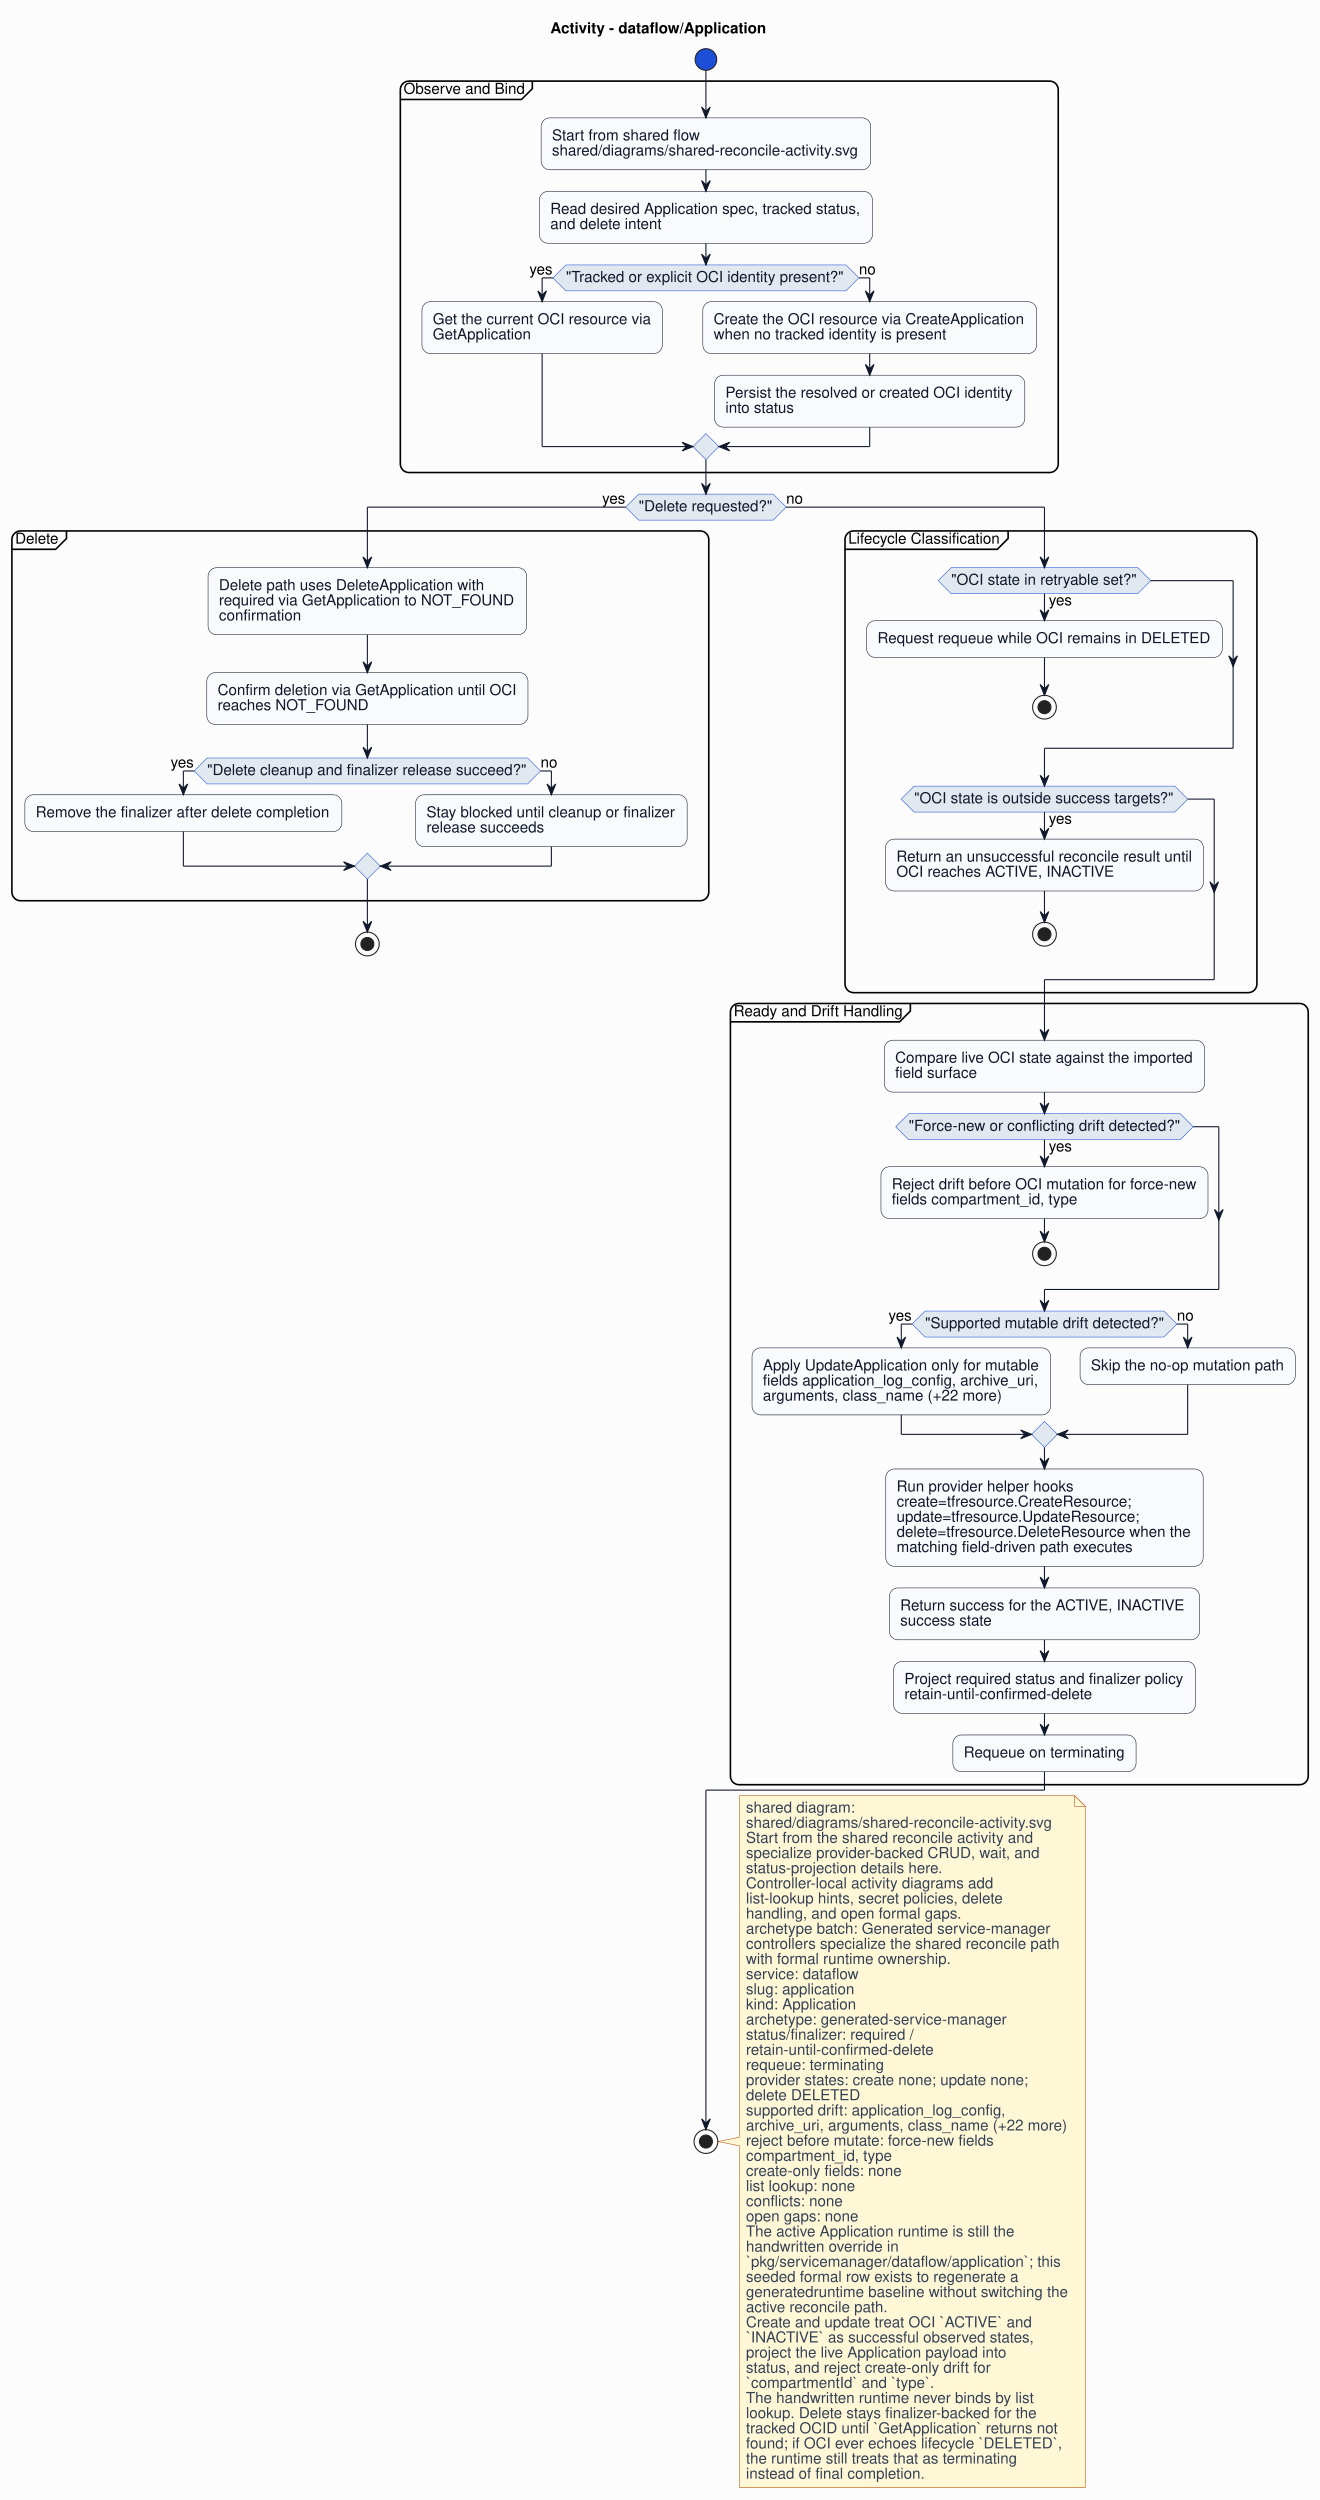
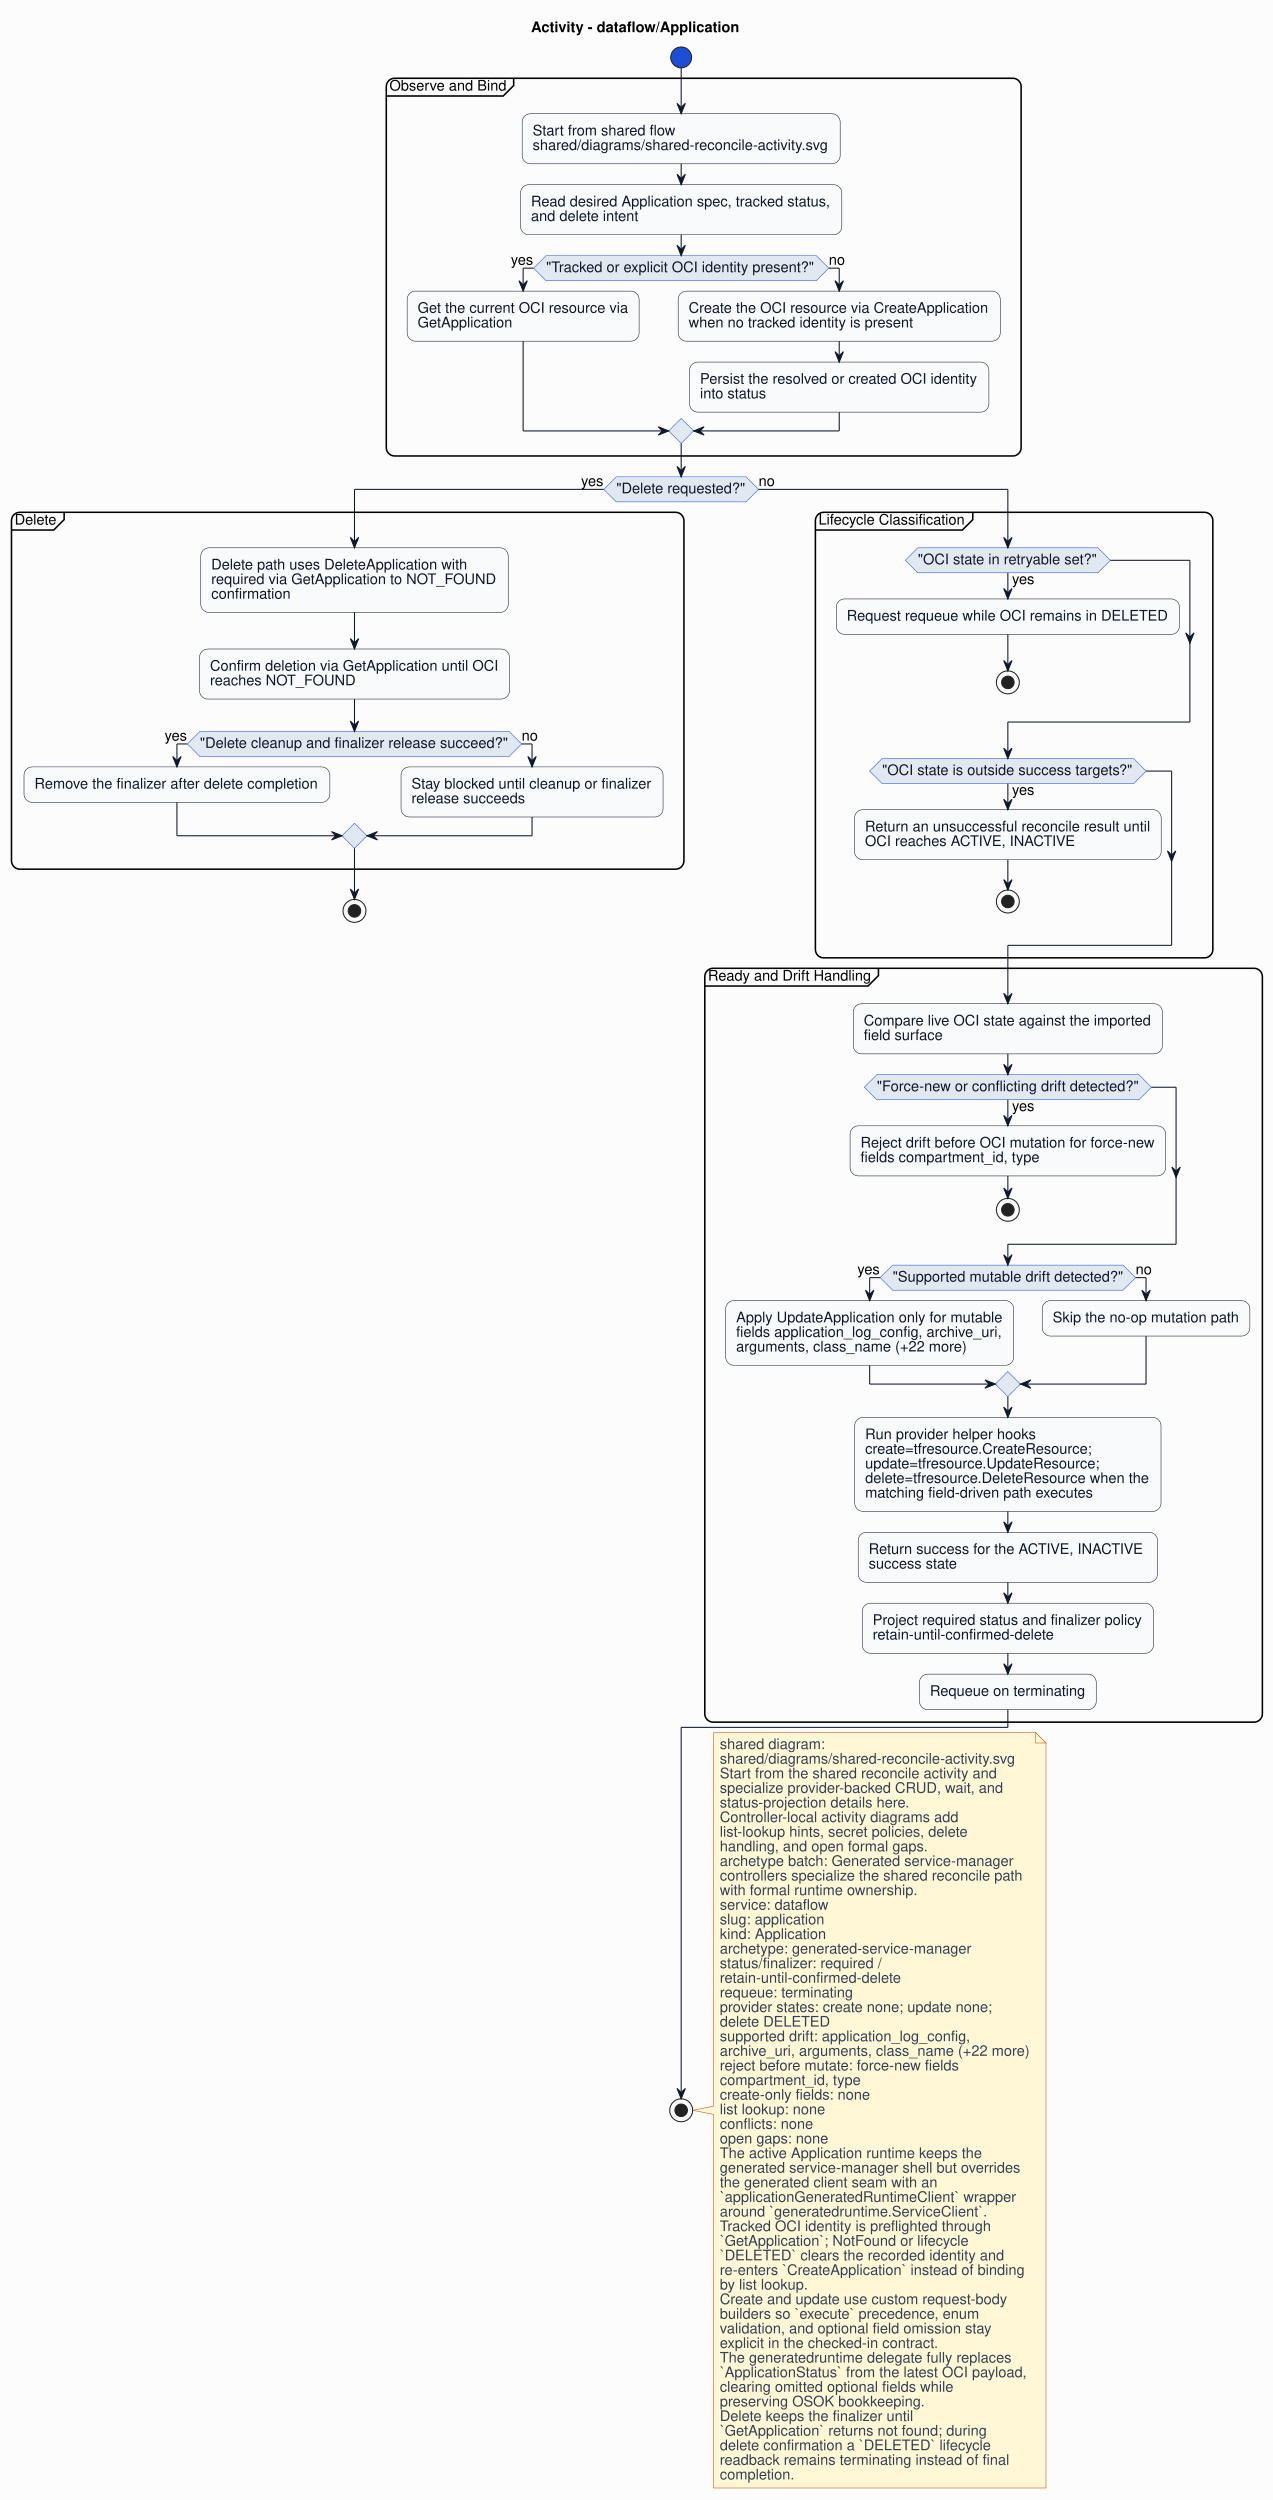
- <svg xmlns="http://www.w3.org/2000/svg" contentStyleType="text/css" data-diagram-type="ACTIVITY" height="2312px" preserveAspectRatio="none" style="width:1220px;height:2312px;background:#FCFCFD;" version="1.1" viewBox="0 0 1220 2312" width="1220px" zoomAndPan="magnify">
+ <svg xmlns="http://www.w3.org/2000/svg" contentStyleType="text/css" data-diagram-type="ACTIVITY" height="2396px" preserveAspectRatio="none" style="width:1220px;height:2396px;background:#FCFCFD;" version="1.1" viewBox="0 0 1220 2396" width="1220px" zoomAndPan="magnify">
  <defs />
  <g>
-     <rect fill="#FCFCFD" height="2312" style="stroke:none;stroke-width:1;" width="1220" x="0" y="0" />
+     <rect fill="#FCFCFD" height="2396" style="stroke:none;stroke-width:1;" width="1220" x="0" y="0" />
    <g class="title" data-source-line="10">
      <text fill="#000000" font-family="Helvetica" font-size="14" font-weight="bold" lengthAdjust="spacing" textLength="199.903" x="508.978" y="30.78">Activity - dataflow/Application</text>
    </g>
    <ellipse cx="652.837" cy="55" fill="#1D4ED8" rx="10" ry="10" style="stroke:#222222;stroke-width:1;" />
    <rect fill="none" height="362" rx="8" ry="8" style="stroke:#000000;stroke-width:1.5;" width="608.431" x="370.219" y="75" />
    <path d="M492.288,75 L492.288,82 L482.288,92 L370.219,92" fill="none" style="stroke:#000000;stroke-width:1.5;" />
    <text fill="#000000" font-family="Helvetica" font-size="14" lengthAdjust="spacing" textLength="112.068" x="373.219" y="86.78">Observe and Bind</text>
    <rect fill="#F8FAFC" height="48" rx="8" ry="8" style="stroke:#0F172A;stroke-width:0.5;" width="304.785" x="500.444" y="109" />
    <text fill="#0F172A" font-family="Helvetica" font-size="14" lengthAdjust="spacing" textLength="136.938" x="510.444" y="129.78">Start from shared flow</text>
    <text fill="#0F172A" font-family="Helvetica" font-size="14" lengthAdjust="spacing" textLength="284.785" x="510.444" y="143.78">shared/diagrams/shared-reconcile-activity.svg</text>
    <rect fill="#F8FAFC" height="48" rx="8" ry="8" style="stroke:#0F172A;stroke-width:0.5;" width="307.937" x="498.868" y="177" />
    <text fill="#0F172A" font-family="Helvetica" font-size="14" lengthAdjust="spacing" textLength="287.937" x="508.868" y="197.78">Read desired Application spec, tracked status,</text>
    <text fill="#0F172A" font-family="Helvetica" font-size="14" lengthAdjust="spacing" textLength="103.53" x="508.868" y="211.78">and delete intent</text>
    <polygon fill="#E2E8F0" points="523.371,245,782.303,245,794.303,257,782.303,269,523.371,269,511.371,257,523.371,245" style="stroke:#1D4ED8;stroke-width:0.5;" />
    <text fill="#0F172A" font-family="Helvetica" font-size="14" lengthAdjust="spacing" textLength="258.932" x="523.371" y="260.78">"Tracked or explicit OCI identity present?"</text>
    <text fill="#000000" font-family="Helvetica" font-size="14" lengthAdjust="spacing" textLength="21.786" x="489.585" y="253.78">yes</text>
    <text fill="#000000" font-family="Helvetica" font-size="14" lengthAdjust="spacing" textLength="15.572" x="794.303" y="253.78">no</text>
    <rect fill="#F8FAFC" height="48" rx="8" ry="8" style="stroke:#0F172A;stroke-width:0.5;" width="222.303" x="390.219" y="279" />
    <text fill="#0F172A" font-family="Helvetica" font-size="14" lengthAdjust="spacing" textLength="202.303" x="400.219" y="299.78">Get the current OCI resource via</text>
    <text fill="#0F172A" font-family="Helvetica" font-size="14" lengthAdjust="spacing" textLength="91.055" x="400.219" y="313.78">GetApplication</text>
    <rect fill="#F8FAFC" height="48" rx="8" ry="8" style="stroke:#0F172A;stroke-width:0.5;" width="308.695" x="649.955" y="279" />
    <text fill="#0F172A" font-family="Helvetica" font-size="14" lengthAdjust="spacing" textLength="288.695" x="659.955" y="299.78">Create the OCI resource via CreateApplication</text>
    <text fill="#0F172A" font-family="Helvetica" font-size="14" lengthAdjust="spacing" textLength="215.565" x="659.955" y="313.78">when no tracked identity is present</text>
    <rect fill="#F8FAFC" height="48" rx="8" ry="8" style="stroke:#0F172A;stroke-width:0.5;" width="286.896" x="660.855" y="347" />
    <text fill="#0F172A" font-family="Helvetica" font-size="14" lengthAdjust="spacing" textLength="266.896" x="670.855" y="367.78">Persist the resolved or created OCI identity</text>
    <text fill="#0F172A" font-family="Helvetica" font-size="14" lengthAdjust="spacing" textLength="63.813" x="670.855" y="381.78">into status</text>
    <polygon fill="#E2E8F0" points="652.837,401,664.837,413,652.837,425,640.837,413,652.837,401" style="stroke:#1D4ED8;stroke-width:0.5;" />
    <polygon fill="#E2E8F0" points="590.66,457,715.013,457,727.013,469,715.013,481,590.66,481,578.66,469,590.66,457" style="stroke:#1D4ED8;stroke-width:0.5;" />
    <text fill="#0F172A" font-family="Helvetica" font-size="14" lengthAdjust="spacing" textLength="124.353" x="590.66" y="472.78">"Delete requested?"</text>
    <text fill="#000000" font-family="Helvetica" font-size="14" lengthAdjust="spacing" textLength="21.786" x="556.874" y="465.78">yes</text>
    <text fill="#000000" font-family="Helvetica" font-size="14" lengthAdjust="spacing" textLength="15.572" x="727.013" y="465.78">no</text>
    <rect fill="none" height="342" rx="8" ry="8" style="stroke:#000000;stroke-width:1.5;" width="644.481" x="11" y="491" />
    <path d="M61.469,491 L61.469,498 L51.469,508 L11,508" fill="none" style="stroke:#000000;stroke-width:1.5;" />
    <text fill="#000000" font-family="Helvetica" font-size="14" lengthAdjust="spacing" textLength="40.469" x="14" y="502.78">Delete</text>
    <rect fill="#F8FAFC" height="62" rx="8" ry="8" style="stroke:#0F172A;stroke-width:0.5;" width="294.661" x="192.414" y="525" />
    <text fill="#0F172A" font-family="Helvetica" font-size="14" lengthAdjust="spacing" textLength="246.702" x="202.414" y="545.78">Delete path uses DeleteApplication with</text>
    <text fill="#0F172A" font-family="Helvetica" font-size="14" lengthAdjust="spacing" textLength="274.661" x="202.414" y="559.78">required via GetApplication to NOT_FOUND</text>
    <text fill="#0F172A" font-family="Helvetica" font-size="14" lengthAdjust="spacing" textLength="76.255" x="202.414" y="573.78">confirmation</text>
    <rect fill="#F8FAFC" height="48" rx="8" ry="8" style="stroke:#0F172A;stroke-width:0.5;" width="297.019" x="191.234" y="622" />
    <text fill="#0F172A" font-family="Helvetica" font-size="14" lengthAdjust="spacing" textLength="277.019" x="201.234" y="642.78">Confirm deletion via GetApplication until OCI</text>
    <text fill="#0F172A" font-family="Helvetica" font-size="14" lengthAdjust="spacing" textLength="140.807" x="201.234" y="656.78">reaches NOT_FOUND</text>
    <polygon fill="#E2E8F0" points="191.572,701,487.916,701,499.916,713,487.916,725,191.572,725,179.572,713,191.572,701" style="stroke:#1D4ED8;stroke-width:0.5;" />
    <text fill="#0F172A" font-family="Helvetica" font-size="14" lengthAdjust="spacing" textLength="296.345" x="191.572" y="716.78">"Delete cleanup and finalizer release succeed?"</text>
    <text fill="#000000" font-family="Helvetica" font-size="14" lengthAdjust="spacing" textLength="21.786" x="157.786" y="709.78">yes</text>
    <text fill="#000000" font-family="Helvetica" font-size="14" lengthAdjust="spacing" textLength="15.572" x="499.916" y="709.78">no</text>
    <rect fill="#F8FAFC" height="34" rx="8" ry="8" style="stroke:#0F172A;stroke-width:0.5;" width="293.144" x="23" y="735" />
    <text fill="#0F172A" font-family="Helvetica" font-size="14" lengthAdjust="spacing" textLength="273.144" x="33" y="755.78">Remove the finalizer after delete completion</text>
    <rect fill="#F8FAFC" height="48" rx="8" ry="8" style="stroke:#0F172A;stroke-width:0.5;" width="251.13" x="384.352" y="735" />
    <text fill="#0F172A" font-family="Helvetica" font-size="14" lengthAdjust="spacing" textLength="231.13" x="394.352" y="755.78">Stay blocked until cleanup or finalizer</text>
    <text fill="#0F172A" font-family="Helvetica" font-size="14" lengthAdjust="spacing" textLength="108.951" x="394.352" y="769.78">release succeeds</text>
    <polygon fill="#E2E8F0" points="339.744,789,351.744,801,339.744,813,327.744,801,339.744,789" style="stroke:#1D4ED8;stroke-width:0.5;" />
    <ellipse cx="339.744" cy="873" fill="none" rx="11" ry="11" style="stroke:#222222;stroke-width:1;" />
    <ellipse cx="339.744" cy="873" fill="#222222" rx="6" ry="6" style="stroke:#222222;stroke-width:1;" />
    <rect fill="none" height="427" rx="8" ry="8" style="stroke:#000000;stroke-width:1.5;" width="380.916" x="781.471" y="491" />
    <path d="M932.305,491 L932.305,498 L922.305,508 L781.471,508" fill="none" style="stroke:#000000;stroke-width:1.5;" />
    <text fill="#000000" font-family="Helvetica" font-size="14" lengthAdjust="spacing" textLength="140.834" x="784.471" y="502.78">Lifecycle Classification</text>
    <rect fill="#F8FAFC" height="34" rx="8" ry="8" style="stroke:#0F172A;stroke-width:0.5;" width="328.916" x="801.471" y="574" />
    <text fill="#0F172A" font-family="Helvetica" font-size="14" lengthAdjust="spacing" textLength="308.916" x="811.471" y="594.78">Request requeue while OCI remains in DELETED</text>
    <ellipse cx="965.929" cy="654" fill="none" rx="11" ry="11" style="stroke:#222222;stroke-width:1;" />
    <ellipse cx="965.929" cy="654" fill="#222222" rx="6" ry="6" style="stroke:#222222;stroke-width:1;" />
    <polygon fill="#E2E8F0" points="879.646,525,1052.212,525,1064.212,537,1052.212,549,879.646,549,867.646,537,879.646,525" style="stroke:#1D4ED8;stroke-width:0.5;" />
    <text fill="#000000" font-family="Helvetica" font-size="14" lengthAdjust="spacing" textLength="21.786" x="969.929" y="559.78">yes</text>
    <text fill="#0F172A" font-family="Helvetica" font-size="14" lengthAdjust="spacing" textLength="172.566" x="879.646" y="540.78">"OCI state in retryable set?"</text>
    <rect fill="#F8FAFC" height="48" rx="8" ry="8" style="stroke:#0F172A;stroke-width:0.5;" width="293.916" x="818.971" y="776" />
    <text fill="#0F172A" font-family="Helvetica" font-size="14" lengthAdjust="spacing" textLength="273.916" x="828.971" y="796.78">Return an unsuccessful reconcile result until</text>
    <text fill="#0F172A" font-family="Helvetica" font-size="14" lengthAdjust="spacing" textLength="205.386" x="828.971" y="810.78">OCI reaches ACTIVE, INACTIVE</text>
    <ellipse cx="965.929" cy="864" fill="none" rx="11" ry="11" style="stroke:#222222;stroke-width:1;" />
    <ellipse cx="965.929" cy="864" fill="#222222" rx="6" ry="6" style="stroke:#222222;stroke-width:1;" />
    <polygon fill="#E2E8F0" points="845.408,727,1086.45,727,1098.45,739,1086.45,751,845.408,751,833.408,739,845.408,727" style="stroke:#1D4ED8;stroke-width:0.5;" />
    <text fill="#000000" font-family="Helvetica" font-size="14" lengthAdjust="spacing" textLength="21.786" x="969.929" y="761.78">yes</text>
    <text fill="#0F172A" font-family="Helvetica" font-size="14" lengthAdjust="spacing" textLength="241.042" x="845.408" y="742.78">"OCI state is outside success targets?"</text>
    <rect fill="none" height="722.5" rx="8" ry="8" style="stroke:#000000;stroke-width:1.5;" width="534.378" x="675.481" y="928" />
    <path d="M841.901,928 L841.901,935 L831.901,945 L675.481,945" fill="none" style="stroke:#000000;stroke-width:1.5;" />
    <text fill="#000000" font-family="Helvetica" font-size="14" lengthAdjust="spacing" textLength="156.42" x="678.481" y="939.78">Ready and Drift Handling</text>
    <rect fill="#F8FAFC" height="48" rx="8" ry="8" style="stroke:#0F172A;stroke-width:0.5;" width="296.24" x="817.809" y="962" />
    <text fill="#0F172A" font-family="Helvetica" font-size="14" lengthAdjust="spacing" textLength="276.24" x="827.809" y="982.78">Compare live OCI state against the imported</text>
    <text fill="#0F172A" font-family="Helvetica" font-size="14" lengthAdjust="spacing" textLength="75.482" x="827.809" y="996.78">field surface</text>
    <rect fill="#F8FAFC" height="48" rx="8" ry="8" style="stroke:#0F172A;stroke-width:0.5;" width="302.447" x="814.706" y="1079" />
    <text fill="#0F172A" font-family="Helvetica" font-size="14" lengthAdjust="spacing" textLength="282.447" x="824.706" y="1099.78">Reject drift before OCI mutation for force-new</text>
    <text fill="#0F172A" font-family="Helvetica" font-size="14" lengthAdjust="spacing" textLength="171.192" x="824.706" y="1113.78">fields compartment_id, type</text>
    <ellipse cx="965.929" cy="1159.5" fill="none" rx="11" ry="11" style="stroke:#222222;stroke-width:1;" />
    <ellipse cx="965.929" cy="1159.5" fill="#222222" rx="6" ry="6" style="stroke:#222222;stroke-width:1;" />
    <polygon fill="#E2E8F0" points="840.346,1030,1091.512,1030,1103.512,1042,1091.512,1054,840.346,1054,828.346,1042,840.346,1030" style="stroke:#1D4ED8;stroke-width:0.5;" />
    <text fill="#000000" font-family="Helvetica" font-size="14" lengthAdjust="spacing" textLength="21.786" x="969.929" y="1064.78">yes</text>
    <text fill="#0F172A" font-family="Helvetica" font-size="14" lengthAdjust="spacing" textLength="251.166" x="840.346" y="1045.78">"Force-new or conflicting drift detected?"</text>
    <polygon fill="#E2E8F0" points="855.501,1212.5,1076.357,1212.5,1088.357,1224.5,1076.357,1236.5,855.501,1236.5,843.501,1224.5,855.501,1212.5" style="stroke:#1D4ED8;stroke-width:0.5;" />
    <text fill="#0F172A" font-family="Helvetica" font-size="14" lengthAdjust="spacing" textLength="220.856" x="855.501" y="1228.28">"Supported mutable drift detected?"</text>
    <text fill="#000000" font-family="Helvetica" font-size="14" lengthAdjust="spacing" textLength="21.786" x="821.715" y="1221.28">yes</text>
    <text fill="#000000" font-family="Helvetica" font-size="14" lengthAdjust="spacing" textLength="15.572" x="1088.357" y="1221.28">no</text>
    <rect fill="#F8FAFC" height="62" rx="8" ry="8" style="stroke:#0F172A;stroke-width:0.5;" width="276.04" x="695.481" y="1246.5" />
    <text fill="#0F172A" font-family="Helvetica" font-size="14" lengthAdjust="spacing" textLength="256.04" x="705.481" y="1267.28">Apply UpdateApplication only for mutable</text>
    <text fill="#0F172A" font-family="Helvetica" font-size="14" lengthAdjust="spacing" textLength="255.268" x="705.481" y="1281.28">fields application_log_config, archive_uri,</text>
    <text fill="#0F172A" font-family="Helvetica" font-size="14" lengthAdjust="spacing" textLength="221.375" x="705.481" y="1295.28">arguments, class_name (+22 more)</text>
    <rect fill="#F8FAFC" height="34" rx="8" ry="8" style="stroke:#0F172A;stroke-width:0.5;" width="199.006" x="998.854" y="1246.5" />
    <text fill="#0F172A" font-family="Helvetica" font-size="14" lengthAdjust="spacing" textLength="179.006" x="1008.854" y="1267.28">Skip the no-op mutation path</text>
    <polygon fill="#E2E8F0" points="965.929,1314.5,977.929,1326.5,965.929,1338.5,953.929,1326.5,965.929,1314.5" style="stroke:#1D4ED8;stroke-width:0.5;" />
    <rect fill="#F8FAFC" height="90" rx="8" ry="8" style="stroke:#0F172A;stroke-width:0.5;" width="293.554" x="819.152" y="1358.5" />
    <text fill="#0F172A" font-family="Helvetica" font-size="14" lengthAdjust="spacing" textLength="164.206" x="829.152" y="1379.28">Run provider helper hooks</text>
    <text fill="#0F172A" font-family="Helvetica" font-size="14" lengthAdjust="spacing" textLength="219.051" x="829.152" y="1393.28">create=tfresource.CreateResource;</text>
    <text fill="#0F172A" font-family="Helvetica" font-size="14" lengthAdjust="spacing" textLength="226.085" x="829.152" y="1407.28">update=tfresource.UpdateResource;</text>
    <text fill="#0F172A" font-family="Helvetica" font-size="14" lengthAdjust="spacing" textLength="273.554" x="829.152" y="1421.28">delete=tfresource.DeleteResource when the</text>
    <text fill="#0F172A" font-family="Helvetica" font-size="14" lengthAdjust="spacing" textLength="220.233" x="829.152" y="1435.28">matching field-driven path executes</text>
    <rect fill="#F8FAFC" height="48" rx="8" ry="8" style="stroke:#0F172A;stroke-width:0.5;" width="286.861" x="822.499" y="1468.5" />
    <text fill="#0F172A" font-family="Helvetica" font-size="14" lengthAdjust="spacing" textLength="266.861" x="832.499" y="1489.28">Return success for the ACTIVE, INACTIVE</text>
    <text fill="#0F172A" font-family="Helvetica" font-size="14" lengthAdjust="spacing" textLength="84.814" x="832.499" y="1503.28">success state</text>
    <rect fill="#F8FAFC" height="48" rx="8" ry="8" style="stroke:#0F172A;stroke-width:0.5;" width="279.13" x="826.364" y="1536.5" />
    <text fill="#0F172A" font-family="Helvetica" font-size="14" lengthAdjust="spacing" textLength="259.13" x="836.364" y="1557.28">Project required status and finalizer policy</text>
    <text fill="#0F172A" font-family="Helvetica" font-size="14" lengthAdjust="spacing" textLength="174.303" x="836.364" y="1571.28">retain-until-confirmed-delete</text>
    <rect fill="#F8FAFC" height="34" rx="8" ry="8" style="stroke:#0F172A;stroke-width:0.5;" width="169.434" x="881.212" y="1604.5" />
    <text fill="#0F172A" font-family="Helvetica" font-size="14" lengthAdjust="spacing" textLength="149.434" x="891.212" y="1625.28">Requeue on terminating</text>
-     <path d="M683.837,1660.5 L683.837,1976.5 L663.837,1980.5 L683.837,1984.5 L683.837,2300.5 A0,0 0 0 0 683.837,2300.5 L1003.683,2300.5 A0,0 0 0 0 1003.683,2300.5 L1003.683,1670.5 L993.683,1660.5 L683.837,1660.5 A0,0 0 0 0 683.837,1660.5" fill="#FFF7D6" style="stroke:#B45309;stroke-width:0.5;" />
-     <path d="M993.683,1660.5 L993.683,1670.5 L1003.683,1670.5 L993.683,1660.5" fill="#FFF7D6" style="stroke:#B45309;stroke-width:0.5;" />
+     <path d="M683.837,1660.5 L683.837,2018.5 L663.837,2022.5 L683.837,2026.5 L683.837,2384.5 A0,0 0 0 0 683.837,2384.5 L1002.467,2384.5 A0,0 0 0 0 1002.467,2384.5 L1002.467,1670.5 L992.467,1660.5 L683.837,1660.5 A0,0 0 0 0 683.837,1660.5" fill="#FFF7D6" style="stroke:#B45309;stroke-width:0.5;" />
+     <path d="M992.467,1660.5 L992.467,1670.5 L1002.467,1670.5 L992.467,1660.5" fill="#FFF7D6" style="stroke:#B45309;stroke-width:0.5;" />
    <text fill="#334155" font-family="Helvetica" font-size="14" lengthAdjust="spacing" textLength="101.165" x="689.837" y="1676.28">shared diagram:</text>
    <text fill="#334155" font-family="Helvetica" font-size="14" lengthAdjust="spacing" textLength="284.785" x="689.837" y="1690.28">shared/diagrams/shared-reconcile-activity.svg</text>
    <text fill="#334155" font-family="Helvetica" font-size="14" lengthAdjust="spacing" textLength="265.344" x="689.837" y="1704.28">Start from the shared reconcile activity and</text>
    <text fill="#334155" font-family="Helvetica" font-size="14" lengthAdjust="spacing" textLength="273.896" x="689.837" y="1718.28">specialize provider-backed CRUD, wait, and</text>
    <text fill="#334155" font-family="Helvetica" font-size="14" lengthAdjust="spacing" textLength="182.875" x="689.837" y="1732.28">status-projection details here.</text>
    <text fill="#334155" font-family="Helvetica" font-size="14" lengthAdjust="spacing" textLength="229.537" x="689.837" y="1746.28">Controller-local activity diagrams add</text>
    <text fill="#334155" font-family="Helvetica" font-size="14" lengthAdjust="spacing" textLength="238.895" x="689.837" y="1760.28">list-lookup hints, secret policies, delete</text>
    <text fill="#334155" font-family="Helvetica" font-size="14" lengthAdjust="spacing" textLength="200.033" x="689.837" y="1774.28">handling, and open formal gaps.</text>
    <text fill="#334155" font-family="Helvetica" font-size="14" lengthAdjust="spacing" textLength="281.709" x="689.837" y="1788.28">archetype batch: Generated service-manager</text>
    <text fill="#334155" font-family="Helvetica" font-size="14" lengthAdjust="spacing" textLength="291.047" x="689.837" y="1802.28">controllers specialize the shared reconcile path</text>
    <text fill="#334155" font-family="Helvetica" font-size="14" lengthAdjust="spacing" textLength="189.848" x="689.837" y="1816.28">with formal runtime ownership.</text>
    <text fill="#334155" font-family="Helvetica" font-size="14" lengthAdjust="spacing" textLength="104.269" x="689.837" y="1830.28">service: dataflow</text>
    <text fill="#334155" font-family="Helvetica" font-size="14" lengthAdjust="spacing" textLength="100.399" x="689.837" y="1844.28">slug: application</text>
    <text fill="#334155" font-family="Helvetica" font-size="14" lengthAdjust="spacing" textLength="101.951" x="689.837" y="1858.28">kind: Application</text>
    <text fill="#334155" font-family="Helvetica" font-size="14" lengthAdjust="spacing" textLength="241.24" x="689.837" y="1872.28">archetype: generated-service-manager</text>
    <text fill="#334155" font-family="Helvetica" font-size="14" lengthAdjust="spacing" textLength="156.406" x="689.837" y="1886.28">status/finalizer: required /</text>
    <text fill="#334155" font-family="Helvetica" font-size="14" lengthAdjust="spacing" textLength="174.303" x="689.837" y="1900.28">retain-until-confirmed-delete</text>
    <text fill="#334155" font-family="Helvetica" font-size="14" lengthAdjust="spacing" textLength="128.413" x="689.837" y="1914.28">requeue: terminating</text>
    <text fill="#334155" font-family="Helvetica" font-size="14" lengthAdjust="spacing" textLength="263.067" x="689.837" y="1928.28">provider states: create none; update none;</text>
    <text fill="#334155" font-family="Helvetica" font-size="14" lengthAdjust="spacing" textLength="106.606" x="689.837" y="1942.28">delete DELETED</text>
    <text fill="#334155" font-family="Helvetica" font-size="14" lengthAdjust="spacing" textLength="239.716" x="689.837" y="1956.28">supported drift: application_log_config,</text>
    <text fill="#334155" font-family="Helvetica" font-size="14" lengthAdjust="spacing" textLength="297.63" x="689.837" y="1970.28">archive_uri, arguments, class_name (+22 more)</text>
    <text fill="#334155" font-family="Helvetica" font-size="14" lengthAdjust="spacing" textLength="230.33" x="689.837" y="1984.28">reject before mutate: force-new fields</text>
    <text fill="#334155" font-family="Helvetica" font-size="14" lengthAdjust="spacing" textLength="134.62" x="689.837" y="1998.28">compartment_id, type</text>
    <text fill="#334155" font-family="Helvetica" font-size="14" lengthAdjust="spacing" textLength="144.751" x="689.837" y="2012.28">create-only fields: none</text>
    <text fill="#334155" font-family="Helvetica" font-size="14" lengthAdjust="spacing" textLength="101.179" x="689.837" y="2026.28">list lookup: none</text>
    <text fill="#334155" font-family="Helvetica" font-size="14" lengthAdjust="spacing" textLength="89.496" x="689.837" y="2040.28">conflicts: none</text>
    <text fill="#334155" font-family="Helvetica" font-size="14" lengthAdjust="spacing" textLength="104.316" x="689.837" y="2054.28">open gaps: none</text>
-     <text fill="#334155" font-family="Helvetica" font-size="14" lengthAdjust="spacing" textLength="248.999" x="689.837" y="2068.28">The active Application runtime is still the</text>
-     <text fill="#334155" font-family="Helvetica" font-size="14" lengthAdjust="spacing" textLength="141.634" x="689.837" y="2082.28">handwritten override in</text>
-     <text fill="#334155" font-family="Helvetica" font-size="14" lengthAdjust="spacing" textLength="291.812" x="689.837" y="2096.28">`pkg/servicemanager/dataflow/application`; this</text>
-     <text fill="#334155" font-family="Helvetica" font-size="14" lengthAdjust="spacing" textLength="253.689" x="689.837" y="2110.28">seeded formal row exists to regenerate a</text>
-     <text fill="#334155" font-family="Helvetica" font-size="14" lengthAdjust="spacing" textLength="298.847" x="689.837" y="2124.28">generatedruntime baseline without switching the</text>
-     <text fill="#334155" font-family="Helvetica" font-size="14" lengthAdjust="spacing" textLength="131.517" x="689.837" y="2138.28">active reconcile path.</text>
-     <text fill="#334155" font-family="Helvetica" font-size="14" lengthAdjust="spacing" textLength="267.688" x="689.837" y="2152.28">Create and update treat OCI `ACTIVE` and</text>
-     <text fill="#334155" font-family="Helvetica" font-size="14" lengthAdjust="spacing" textLength="268.427" x="689.837" y="2166.28">`INACTIVE` as successful observed states,</text>
-     <text fill="#334155" font-family="Helvetica" font-size="14" lengthAdjust="spacing" textLength="242.04" x="689.837" y="2180.28">project the live Application payload into</text>
-     <text fill="#334155" font-family="Helvetica" font-size="14" lengthAdjust="spacing" textLength="227.213" x="689.837" y="2194.28">status, and reject create-only drift for</text>
-     <text fill="#334155" font-family="Helvetica" font-size="14" lengthAdjust="spacing" textLength="173.51" x="689.837" y="2208.28">`compartmentId` and `type`.</text>
-     <text fill="#334155" font-family="Helvetica" font-size="14" lengthAdjust="spacing" textLength="266.909" x="689.837" y="2222.28">The handwritten runtime never binds by list</text>
-     <text fill="#334155" font-family="Helvetica" font-size="14" lengthAdjust="spacing" textLength="271.585" x="689.837" y="2236.28">lookup. Delete stays finalizer-backed for the</text>
-     <text fill="#334155" font-family="Helvetica" font-size="14" lengthAdjust="spacing" textLength="289.454" x="689.837" y="2250.28">tracked OCID until `GetApplication` returns not</text>
-     <text fill="#334155" font-family="Helvetica" font-size="14" lengthAdjust="spacing" textLength="294.109" x="689.837" y="2264.28">found; if OCI ever echoes lifecycle `DELETED`,</text>
-     <text fill="#334155" font-family="Helvetica" font-size="14" lengthAdjust="spacing" textLength="252.109" x="689.837" y="2278.28">the runtime still treats that as terminating</text>
-     <text fill="#334155" font-family="Helvetica" font-size="14" lengthAdjust="spacing" textLength="165.765" x="689.837" y="2292.28">instead of final completion.</text>
-     <ellipse cx="652.837" cy="1980.5" fill="none" rx="11" ry="11" style="stroke:#222222;stroke-width:1;" />
-     <ellipse cx="652.837" cy="1980.5" fill="#222222" rx="6" ry="6" style="stroke:#222222;stroke-width:1;" />
+     <text fill="#334155" font-family="Helvetica" font-size="14" lengthAdjust="spacing" textLength="252.137" x="689.837" y="2068.28">The active Application runtime keeps the</text>
+     <text fill="#334155" font-family="Helvetica" font-size="14" lengthAdjust="spacing" textLength="288.709" x="689.837" y="2082.28">generated service-manager shell but overrides</text>
+     <text fill="#334155" font-family="Helvetica" font-size="14" lengthAdjust="spacing" textLength="209.351" x="689.837" y="2096.28">the generated client seam with an</text>
+     <text fill="#334155" font-family="Helvetica" font-size="14" lengthAdjust="spacing" textLength="284.812" x="689.837" y="2110.28">`applicationGeneratedRuntimeClient` wrapper</text>
+     <text fill="#334155" font-family="Helvetica" font-size="14" lengthAdjust="spacing" textLength="256.799" x="689.837" y="2124.28">around `generatedruntime.ServiceClient`.</text>
+     <text fill="#334155" font-family="Helvetica" font-size="14" lengthAdjust="spacing" textLength="262.24" x="689.837" y="2138.28">Tracked OCI identity is preflighted through</text>
+     <text fill="#334155" font-family="Helvetica" font-size="14" lengthAdjust="spacing" textLength="239.661" x="689.837" y="2152.28">`GetApplication`; NotFound or lifecycle</text>
+     <text fill="#334155" font-family="Helvetica" font-size="14" lengthAdjust="spacing" textLength="273.123" x="689.837" y="2166.28">`DELETED` clears the recorded identity and</text>
+     <text fill="#334155" font-family="Helvetica" font-size="14" lengthAdjust="spacing" textLength="293.385" x="689.837" y="2180.28">re-enters `CreateApplication` instead of binding</text>
+     <text fill="#334155" font-family="Helvetica" font-size="14" lengthAdjust="spacing" textLength="84.82" x="689.837" y="2194.28">by list lookup.</text>
+     <text fill="#334155" font-family="Helvetica" font-size="14" lengthAdjust="spacing" textLength="277.06" x="689.837" y="2208.28">Create and update use custom request-body</text>
+     <text fill="#334155" font-family="Helvetica" font-size="14" lengthAdjust="spacing" textLength="249.806" x="689.837" y="2222.28">builders so `execute` precedence, enum</text>
+     <text fill="#334155" font-family="Helvetica" font-size="14" lengthAdjust="spacing" textLength="261.488" x="689.837" y="2236.28">validation, and optional field omission stay</text>
+     <text fill="#334155" font-family="Helvetica" font-size="14" lengthAdjust="spacing" textLength="210.102" x="689.837" y="2250.28">explicit in the checked-in contract.</text>
+     <text fill="#334155" font-family="Helvetica" font-size="14" lengthAdjust="spacing" textLength="280.95" x="689.837" y="2264.28">The generatedruntime delegate fully replaces</text>
+     <text fill="#334155" font-family="Helvetica" font-size="14" lengthAdjust="spacing" textLength="295.695" x="689.837" y="2278.28">`ApplicationStatus` from the latest OCI payload,</text>
+     <text fill="#334155" font-family="Helvetica" font-size="14" lengthAdjust="spacing" textLength="224.123" x="689.837" y="2292.28">clearing omitted optional fields while</text>
+     <text fill="#334155" font-family="Helvetica" font-size="14" lengthAdjust="spacing" textLength="196.889" x="689.837" y="2306.28">preserving OSOK bookkeeping.</text>
+     <text fill="#334155" font-family="Helvetica" font-size="14" lengthAdjust="spacing" textLength="186.772" x="689.837" y="2320.28">Delete keeps the finalizer until</text>
+     <text fill="#334155" font-family="Helvetica" font-size="14" lengthAdjust="spacing" textLength="256.812" x="689.837" y="2334.28">`GetApplication` returns not found; during</text>
+     <text fill="#334155" font-family="Helvetica" font-size="14" lengthAdjust="spacing" textLength="261.434" x="689.837" y="2348.28">delete confirmation a `DELETED` lifecycle</text>
+     <text fill="#334155" font-family="Helvetica" font-size="14" lengthAdjust="spacing" textLength="278.592" x="689.837" y="2362.28">readback remains terminating instead of final</text>
+     <text fill="#334155" font-family="Helvetica" font-size="14" lengthAdjust="spacing" textLength="71.593" x="689.837" y="2376.28">completion.</text>
+     <ellipse cx="652.837" cy="2022.5" fill="none" rx="11" ry="11" style="stroke:#222222;stroke-width:1;" />
+     <ellipse cx="652.837" cy="2022.5" fill="#222222" rx="6" ry="6" style="stroke:#222222;stroke-width:1;" />
    <line style="stroke:#0F172A;stroke-width:1;" x1="652.837" x2="652.837" y1="157" y2="177" />
    <polygon fill="#0F172A" points="648.837,167,652.837,177,656.837,167,652.837,171" style="stroke:#0F172A;stroke-width:1;" />
    <line style="stroke:#0F172A;stroke-width:1;" x1="804.303" x2="804.303" y1="327" y2="347" />
    <polygon fill="#0F172A" points="800.303,337,804.303,347,808.303,337,804.303,341" style="stroke:#0F172A;stroke-width:1;" />
    <line style="stroke:#0F172A;stroke-width:1;" x1="511.371" x2="501.371" y1="257" y2="257" />
    <line style="stroke:#0F172A;stroke-width:1;" x1="501.371" x2="501.371" y1="257" y2="279" />
    <polygon fill="#0F172A" points="497.371,269,501.371,279,505.371,269,501.371,273" style="stroke:#0F172A;stroke-width:1;" />
    <line style="stroke:#0F172A;stroke-width:1;" x1="794.303" x2="804.303" y1="257" y2="257" />
    <line style="stroke:#0F172A;stroke-width:1;" x1="804.303" x2="804.303" y1="257" y2="279" />
    <polygon fill="#0F172A" points="800.303,269,804.303,279,808.303,269,804.303,273" style="stroke:#0F172A;stroke-width:1;" />
    <line style="stroke:#0F172A;stroke-width:1;" x1="501.371" x2="501.371" y1="327" y2="413" />
    <line style="stroke:#0F172A;stroke-width:1;" x1="501.371" x2="640.837" y1="413" y2="413" />
    <polygon fill="#0F172A" points="630.837,409,640.837,413,630.837,417,634.837,413" style="stroke:#0F172A;stroke-width:1;" />
    <line style="stroke:#0F172A;stroke-width:1;" x1="804.303" x2="804.303" y1="395" y2="413" />
    <line style="stroke:#0F172A;stroke-width:1;" x1="804.303" x2="664.837" y1="413" y2="413" />
    <polygon fill="#0F172A" points="674.837,409,664.837,413,674.837,417,670.837,413" style="stroke:#0F172A;stroke-width:1;" />
    <line style="stroke:#0F172A;stroke-width:1;" x1="652.837" x2="652.837" y1="225" y2="245" />
    <polygon fill="#0F172A" points="648.837,235,652.837,245,656.837,235,652.837,239" style="stroke:#0F172A;stroke-width:1;" />
    <line style="stroke:#0F172A;stroke-width:1;" x1="652.837" x2="652.837" y1="65" y2="109" />
    <polygon fill="#0F172A" points="648.837,99,652.837,109,656.837,99,652.837,103" style="stroke:#0F172A;stroke-width:1;" />
    <line style="stroke:#0F172A;stroke-width:1;" x1="339.744" x2="339.744" y1="587" y2="622" />
    <polygon fill="#0F172A" points="335.744,612,339.744,622,343.744,612,339.744,616" style="stroke:#0F172A;stroke-width:1;" />
    <line style="stroke:#0F172A;stroke-width:1;" x1="179.572" x2="169.572" y1="713" y2="713" />
    <line style="stroke:#0F172A;stroke-width:1;" x1="169.572" x2="169.572" y1="713" y2="735" />
    <polygon fill="#0F172A" points="165.572,725,169.572,735,173.572,725,169.572,729" style="stroke:#0F172A;stroke-width:1;" />
    <line style="stroke:#0F172A;stroke-width:1;" x1="499.916" x2="509.916" y1="713" y2="713" />
    <line style="stroke:#0F172A;stroke-width:1;" x1="509.916" x2="509.916" y1="713" y2="735" />
    <polygon fill="#0F172A" points="505.916,725,509.916,735,513.917,725,509.916,729" style="stroke:#0F172A;stroke-width:1;" />
    <line style="stroke:#0F172A;stroke-width:1;" x1="169.572" x2="169.572" y1="769" y2="801" />
    <line style="stroke:#0F172A;stroke-width:1;" x1="169.572" x2="327.744" y1="801" y2="801" />
    <polygon fill="#0F172A" points="317.744,797,327.744,801,317.744,805,321.744,801" style="stroke:#0F172A;stroke-width:1;" />
    <line style="stroke:#0F172A;stroke-width:1;" x1="509.916" x2="509.916" y1="783" y2="801" />
    <line style="stroke:#0F172A;stroke-width:1;" x1="509.916" x2="351.744" y1="801" y2="801" />
    <polygon fill="#0F172A" points="361.744,797,351.744,801,361.744,805,357.744,801" style="stroke:#0F172A;stroke-width:1;" />
    <line style="stroke:#0F172A;stroke-width:1;" x1="339.744" x2="339.744" y1="670" y2="701" />
    <polygon fill="#0F172A" points="335.744,691,339.744,701,343.744,691,339.744,695" style="stroke:#0F172A;stroke-width:1;" />
    <line style="stroke:#0F172A;stroke-width:1;" x1="339.744" x2="339.744" y1="813" y2="862" />
    <polygon fill="#0F172A" points="335.744,852,339.744,862,343.744,852,339.744,856" style="stroke:#0F172A;stroke-width:1;" />
    <line style="stroke:#0F172A;stroke-width:1;" x1="965.929" x2="965.929" y1="608" y2="643" />
    <polygon fill="#0F172A" points="961.929,633,965.929,643,969.929,633,965.929,637" style="stroke:#0F172A;stroke-width:1;" />
    <line style="stroke:#0F172A;stroke-width:1;" x1="965.929" x2="965.929" y1="549" y2="574" />
    <polygon fill="#0F172A" points="961.929,564,965.929,574,969.929,564,965.929,568" style="stroke:#0F172A;stroke-width:1;" />
    <line style="stroke:#0F172A;stroke-width:1;" x1="1064.212" x2="1140.387" y1="537" y2="537" />
    <polygon fill="#0F172A" points="1136.387,606.5,1140.387,616.5,1144.387,606.5,1140.387,610.5" style="stroke:#0F172A;stroke-width:1;" />
    <line style="stroke:#0F172A;stroke-width:1;" x1="1140.387" x2="1140.387" y1="537" y2="692" />
    <line style="stroke:#0F172A;stroke-width:1;" x1="1140.387" x2="965.929" y1="692" y2="692" />
    <line style="stroke:#0F172A;stroke-width:1;" x1="965.929" x2="965.929" y1="692" y2="727" />
    <polygon fill="#0F172A" points="961.929,717,965.929,727,969.929,717,965.929,721" style="stroke:#0F172A;stroke-width:1;" />
    <line style="stroke:#0F172A;stroke-width:1;" x1="965.929" x2="965.929" y1="824" y2="853" />
    <polygon fill="#0F172A" points="961.929,843,965.929,853,969.929,843,965.929,847" style="stroke:#0F172A;stroke-width:1;" />
    <line style="stroke:#0F172A;stroke-width:1;" x1="965.929" x2="965.929" y1="751" y2="776" />
    <polygon fill="#0F172A" points="961.929,766,965.929,776,969.929,766,965.929,770" style="stroke:#0F172A;stroke-width:1;" />
    <line style="stroke:#0F172A;stroke-width:1;" x1="1098.45" x2="1122.887" y1="739" y2="739" />
    <polygon fill="#0F172A" points="1118.887,815.5,1122.887,825.5,1126.887,815.5,1122.887,819.5" style="stroke:#0F172A;stroke-width:1;" />
    <line style="stroke:#0F172A;stroke-width:1;" x1="1122.887" x2="1122.887" y1="739" y2="906" />
    <line style="stroke:#0F172A;stroke-width:1;" x1="1122.887" x2="965.929" y1="906" y2="906" />
    <line style="stroke:#0F172A;stroke-width:1;" x1="965.929" x2="965.929" y1="906" y2="962" />
    <polygon fill="#0F172A" points="961.929,952,965.929,962,969.929,952,965.929,956" style="stroke:#0F172A;stroke-width:1;" />
    <line style="stroke:#0F172A;stroke-width:1;" x1="965.929" x2="965.929" y1="1127" y2="1148.5" />
    <polygon fill="#0F172A" points="961.929,1138.5,965.929,1148.5,969.929,1138.5,965.929,1142.5" style="stroke:#0F172A;stroke-width:1;" />
    <line style="stroke:#0F172A;stroke-width:1;" x1="965.929" x2="965.929" y1="1054" y2="1079" />
    <polygon fill="#0F172A" points="961.929,1069,965.929,1079,969.929,1069,965.929,1073" style="stroke:#0F172A;stroke-width:1;" />
    <line style="stroke:#0F172A;stroke-width:1;" x1="1103.512" x2="1127.153" y1="1042" y2="1042" />
    <polygon fill="#0F172A" points="1123.153,1118.5,1127.153,1128.5,1131.153,1118.5,1127.153,1122.5" style="stroke:#0F172A;stroke-width:1;" />
    <line style="stroke:#0F172A;stroke-width:1;" x1="1127.153" x2="1127.153" y1="1042" y2="1192.5" />
    <line style="stroke:#0F172A;stroke-width:1;" x1="1127.153" x2="965.929" y1="1192.5" y2="1192.5" />
    <line style="stroke:#0F172A;stroke-width:1;" x1="965.929" x2="965.929" y1="1192.5" y2="1212.5" />
    <polygon fill="#0F172A" points="961.929,1202.5,965.929,1212.5,969.929,1202.5,965.929,1206.5" style="stroke:#0F172A;stroke-width:1;" />
    <line style="stroke:#0F172A;stroke-width:1;" x1="965.929" x2="965.929" y1="1010" y2="1030" />
    <polygon fill="#0F172A" points="961.929,1020,965.929,1030,969.929,1020,965.929,1024" style="stroke:#0F172A;stroke-width:1;" />
    <line style="stroke:#0F172A;stroke-width:1;" x1="843.501" x2="833.501" y1="1224.5" y2="1224.5" />
    <line style="stroke:#0F172A;stroke-width:1;" x1="833.501" x2="833.501" y1="1224.5" y2="1246.5" />
    <polygon fill="#0F172A" points="829.501,1236.5,833.501,1246.5,837.501,1236.5,833.501,1240.5" style="stroke:#0F172A;stroke-width:1;" />
    <line style="stroke:#0F172A;stroke-width:1;" x1="1088.357" x2="1098.357" y1="1224.5" y2="1224.5" />
    <line style="stroke:#0F172A;stroke-width:1;" x1="1098.357" x2="1098.357" y1="1224.5" y2="1246.5" />
    <polygon fill="#0F172A" points="1094.357,1236.5,1098.357,1246.5,1102.357,1236.5,1098.357,1240.5" style="stroke:#0F172A;stroke-width:1;" />
    <line style="stroke:#0F172A;stroke-width:1;" x1="833.501" x2="833.501" y1="1308.5" y2="1326.5" />
    <line style="stroke:#0F172A;stroke-width:1;" x1="833.501" x2="953.929" y1="1326.5" y2="1326.5" />
    <polygon fill="#0F172A" points="943.929,1322.5,953.929,1326.5,943.929,1330.5,947.929,1326.5" style="stroke:#0F172A;stroke-width:1;" />
    <line style="stroke:#0F172A;stroke-width:1;" x1="1098.357" x2="1098.357" y1="1280.5" y2="1326.5" />
    <line style="stroke:#0F172A;stroke-width:1;" x1="1098.357" x2="977.929" y1="1326.5" y2="1326.5" />
    <polygon fill="#0F172A" points="987.929,1322.5,977.929,1326.5,987.929,1330.5,983.929,1326.5" style="stroke:#0F172A;stroke-width:1;" />
    <line style="stroke:#0F172A;stroke-width:1;" x1="965.929" x2="965.929" y1="1338.5" y2="1358.5" />
    <polygon fill="#0F172A" points="961.929,1348.5,965.929,1358.5,969.929,1348.5,965.929,1352.5" style="stroke:#0F172A;stroke-width:1;" />
    <line style="stroke:#0F172A;stroke-width:1;" x1="965.929" x2="965.929" y1="1448.5" y2="1468.5" />
    <polygon fill="#0F172A" points="961.929,1458.5,965.929,1468.5,969.929,1458.5,965.929,1462.5" style="stroke:#0F172A;stroke-width:1;" />
    <line style="stroke:#0F172A;stroke-width:1;" x1="965.929" x2="965.929" y1="1516.5" y2="1536.5" />
    <polygon fill="#0F172A" points="961.929,1526.5,965.929,1536.5,969.929,1526.5,965.929,1530.5" style="stroke:#0F172A;stroke-width:1;" />
    <line style="stroke:#0F172A;stroke-width:1;" x1="965.929" x2="965.929" y1="1584.5" y2="1604.5" />
    <polygon fill="#0F172A" points="961.929,1594.5,965.929,1604.5,969.929,1594.5,965.929,1598.5" style="stroke:#0F172A;stroke-width:1;" />
    <line style="stroke:#0F172A;stroke-width:1;" x1="578.66" x2="339.744" y1="469" y2="469" />
    <line style="stroke:#0F172A;stroke-width:1;" x1="339.744" x2="339.744" y1="469" y2="525" />
    <polygon fill="#0F172A" points="335.744,515,339.744,525,343.744,515,339.744,519" style="stroke:#0F172A;stroke-width:1;" />
    <line style="stroke:#0F172A;stroke-width:1;" x1="727.013" x2="965.929" y1="469" y2="469" />
    <line style="stroke:#0F172A;stroke-width:1;" x1="965.929" x2="965.929" y1="469" y2="525" />
    <polygon fill="#0F172A" points="961.929,515,965.929,525,969.929,515,965.929,519" style="stroke:#0F172A;stroke-width:1;" />
    <line style="stroke:#0F172A;stroke-width:1;" x1="965.929" x2="965.929" y1="1638.5" y2="1655.5" />
    <line style="stroke:#0F172A;stroke-width:1;" x1="965.929" x2="652.837" y1="1655.5" y2="1655.5" />
-     <line style="stroke:#0F172A;stroke-width:1;" x1="652.837" x2="652.837" y1="1655.5" y2="1969.5" />
-     <polygon fill="#0F172A" points="648.837,1959.5,652.837,1969.5,656.837,1959.5,652.837,1963.5" style="stroke:#0F172A;stroke-width:1;" />
+     <line style="stroke:#0F172A;stroke-width:1;" x1="652.837" x2="652.837" y1="1655.5" y2="2011.5" />
+     <polygon fill="#0F172A" points="648.837,2001.5,652.837,2011.5,656.837,2001.5,652.837,2005.5" style="stroke:#0F172A;stroke-width:1;" />
    <line style="stroke:#0F172A;stroke-width:1;" x1="652.837" x2="652.837" y1="425" y2="457" />
    <polygon fill="#0F172A" points="648.837,447,652.837,457,656.837,447,652.837,451" style="stroke:#0F172A;stroke-width:1;" />
  </g>
</svg>
